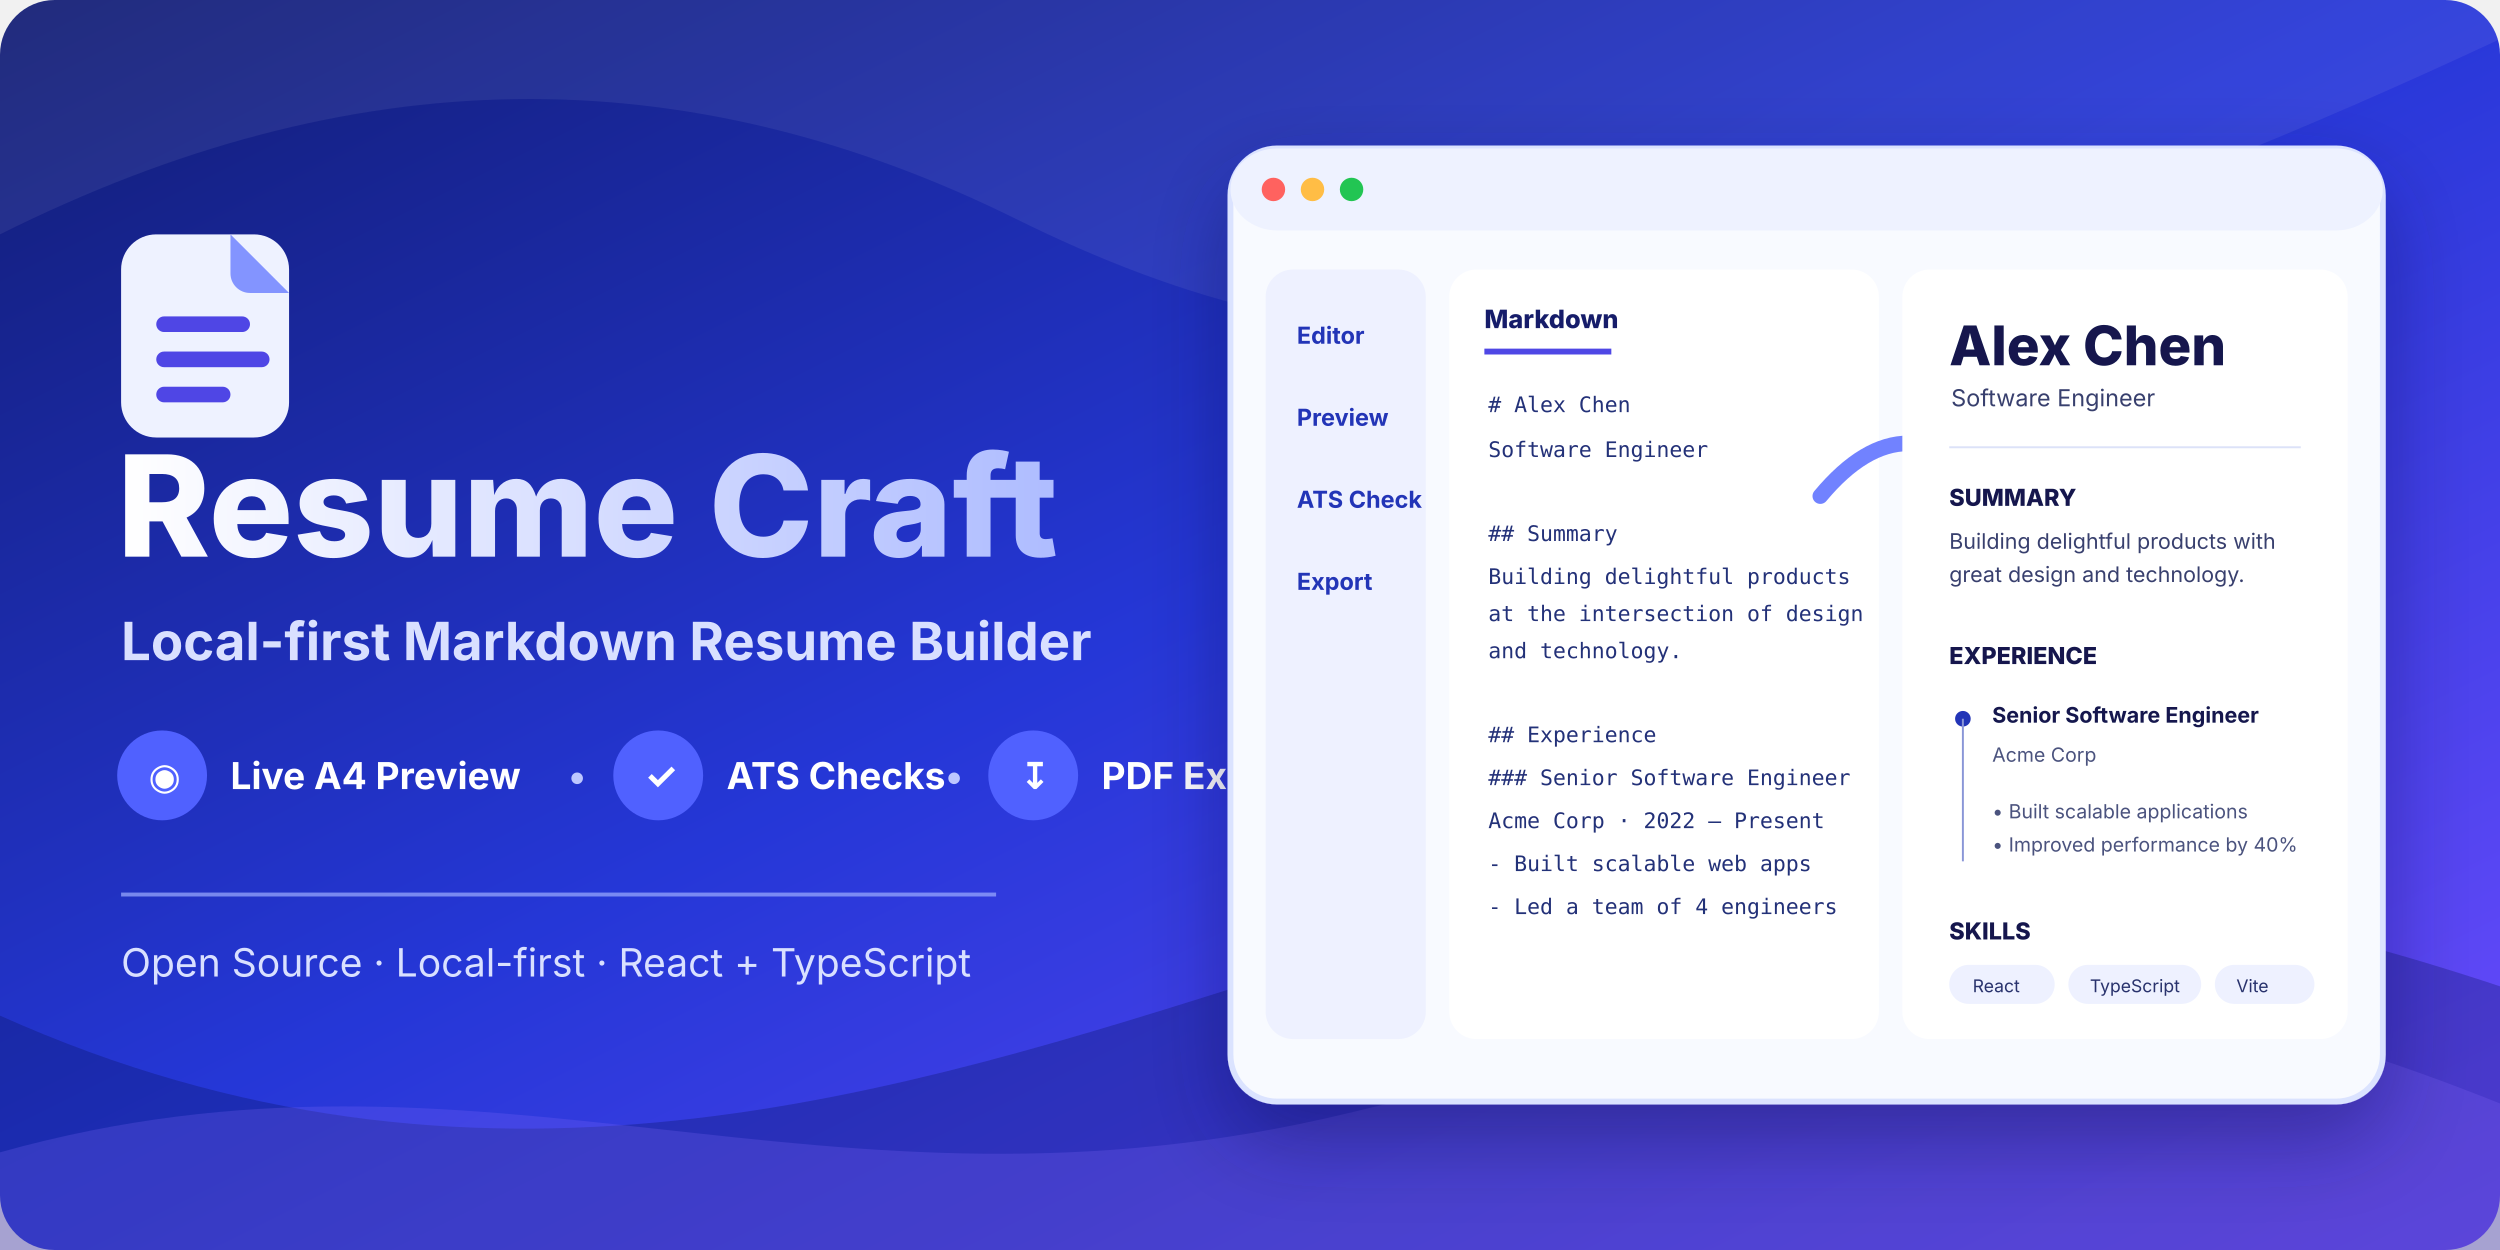
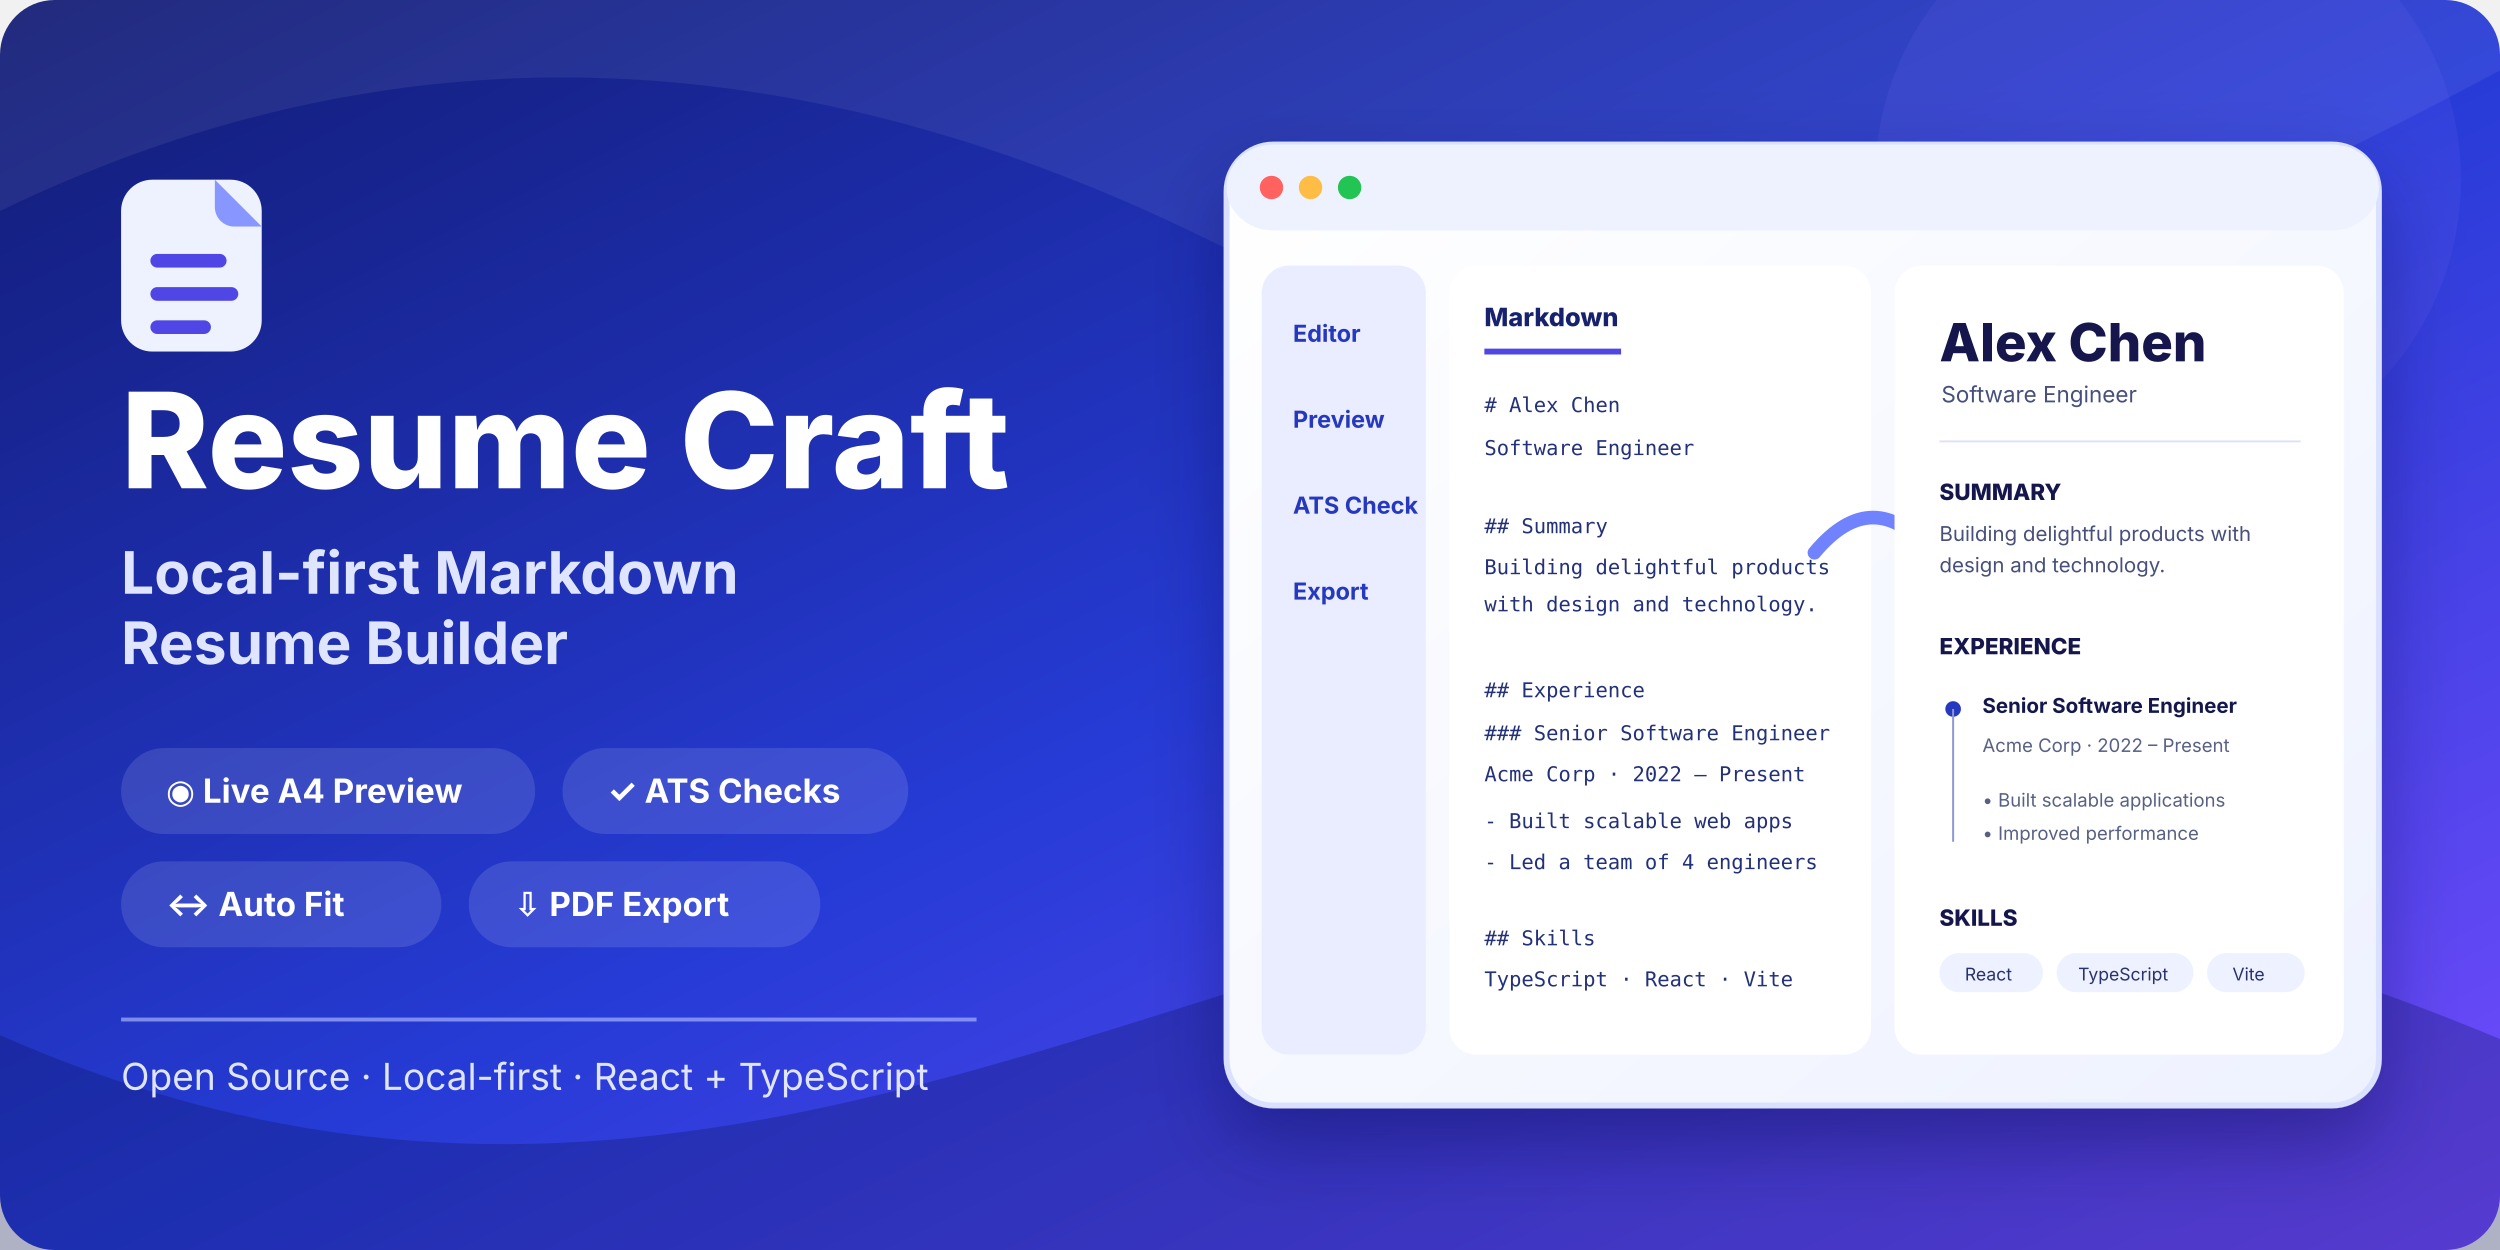
<svg xmlns="http://www.w3.org/2000/svg" width="1280" height="640" viewBox="0 0 1280 640" role="img" aria-labelledby="title desc">
  <defs>
    <linearGradient id="bg" x1="0" y1="0" x2="1" y2="1">
-       <stop offset="0" stop-color="#111c72" />
-       <stop offset=".48" stop-color="#2537d7" />
-       <stop offset="1" stop-color="#6d4cff" />
+       <stop offset="0" stop-color="#111b72" />
+       <stop offset="0.52" stop-color="#263bd6" />
+       <stop offset="1" stop-color="#754cff" />
    </linearGradient>
-     <linearGradient id="text" x1="0" y1="0" x2="1" y2="0">
+     <linearGradient id="card" x1="0" y1="0" x2="1" y2="1">
      <stop offset="0" stop-color="#ffffff" />
-       <stop offset="1" stop-color="#aebcff" />
+       <stop offset="1" stop-color="#eef2ff" />
    </linearGradient>
-     <filter id="shadow" x="-20%" y="-20%" width="140%" height="140%">
-       <feDropShadow dx="0" dy="18" stdDeviation="22" flood-color="#08103e" flood-opacity=".35" />
+     <filter id="shadow" x="-30%" y="-30%" width="160%" height="160%">
+       <feDropShadow dx="0" dy="18" stdDeviation="20" flood-color="#08103e" flood-opacity=".34" />
    </filter>
  </defs>
  <rect width="1280" height="640" rx="28" fill="url(#bg)" />
-   <path d="M0 120C180 30 350 28 520 112S865 214 1280 20V0H0Z" fill="#ffffff" opacity=".07" />
-   <path d="M0 520C245 630 460 560 650 500s375-80 630 5v135H0Z" fill="#050d54" opacity=".28" />
-   <path d="M0 590C250 520 420 635 690 570s365-95 590-5v75H0Z" fill="#8a6cff" opacity=".22" />
-   <g transform="translate(62 120)">
-     <rect width="86" height="104" rx="18" fill="#eef2ff" />
-     <path d="M56 0l30 30H66a10 10 0 0 1-10-10Z" fill="#8394ff" />
-     <rect x="18" y="42" width="48" height="8" rx="4" fill="#4f46e5" />
-     <rect x="18" y="60" width="58" height="8" rx="4" fill="#4f46e5" />
-     <rect x="18" y="78" width="38" height="8" rx="4" fill="#4f46e5" />
+   <path d="M0 108C215 4 422 27 615 121S981 197 1280 36V0H0Z" fill="#fff" opacity=".07" />
+   <path d="M0 530C245 638 441 567 646 503S1036 430 1280 532V640H0Z" fill="#081052" opacity=".28" />
+   <circle cx="1110" cy="92" r="150" fill="#8e76ff" opacity=".10" />
+   <g transform="translate(62 92)">
+     <rect width="72" height="88" rx="16" fill="#eef2ff" />
+     <path d="M48 0l24 24H58a10 10 0 0 1-10-10Z" fill="#8797ff" />
+     <rect x="15" y="38" width="39" height="7" rx="3.5" fill="#4f46e5" />
+     <rect x="15" y="55" width="45" height="7" rx="3.5" fill="#4f46e5" />
+     <rect x="15" y="72" width="31" height="7" rx="3.5" fill="#4f46e5" />
  </g>
-   <text x="60" y="285" font-family="Inter,ui-sans-serif,system-ui,-apple-system,Segoe UI,sans-serif" font-size="72" font-weight="800" fill="url(#text)">Resume Craft</text>
-   <text x="62" y="338" font-family="Inter,ui-sans-serif,system-ui,-apple-system,Segoe UI,sans-serif" font-size="27" font-weight="700" fill="#d9e0ff">Local-first Markdown Resume Builder</text>
-   <g font-family="Inter,ui-sans-serif,system-ui,-apple-system,Segoe UI,sans-serif" font-size="19" font-weight="700" fill="#ffffff">
-     <circle cx="83" cy="397" r="23" fill="#5061ff" />
-     <text x="76" y="404">◉</text>
-     <text x="118" y="404">Live A4 Preview</text>
-     <text x="291" y="404" fill="#bdc7ff">•</text>
-     <circle cx="337" cy="397" r="23" fill="#5061ff" />
-     <text x="330" y="404">✓</text>
-     <text x="372" y="404">ATS Checks</text>
-     <text x="484" y="404" fill="#bdc7ff">•</text>
-     <circle cx="529" cy="397" r="23" fill="#5061ff" />
-     <text x="522" y="404">↧</text>
-     <text x="564" y="404">PDF Export</text>
+   <text x="62" y="250" font-family="Inter,ui-sans-serif,system-ui,-apple-system,Segoe UI,sans-serif" font-size="68" font-weight="800" fill="#fff">Resume Craft</text>
+   <text x="62" y="304" font-family="Inter,ui-sans-serif,system-ui,-apple-system,Segoe UI,sans-serif" font-size="30" font-weight="750" fill="#dfe5ff">Local-first Markdown</text>
+   <text x="62" y="340" font-family="Inter,ui-sans-serif,system-ui,-apple-system,Segoe UI,sans-serif" font-size="30" font-weight="750" fill="#dfe5ff">Resume Builder</text>
+   <g font-family="Inter,ui-sans-serif,system-ui,-apple-system,Segoe UI,sans-serif" font-size="17" font-weight="700" fill="#fff">
+     <rect x="62" y="383" width="212" height="44" rx="22" fill="#ffffff" opacity=".12" />
+     <text x="85" y="411">◉  Live A4 Preview</text>
+     <rect x="288" y="383" width="177" height="44" rx="22" fill="#ffffff" opacity=".12" />
+     <text x="311" y="411">✓  ATS Checks</text>
+     <rect x="62" y="441" width="164" height="44" rx="22" fill="#ffffff" opacity=".12" />
+     <text x="85" y="469">↔  Auto Fit</text>
+     <rect x="240" y="441" width="180" height="44" rx="22" fill="#ffffff" opacity=".12" />
+     <text x="263" y="469">⇩  PDF Export</text>
  </g>
-   <line x1="62" y1="458" x2="510" y2="458" stroke="#9cacff" stroke-width="2" opacity=".7" />
-   <text x="62" y="500" font-family="Inter,ui-sans-serif,system-ui,-apple-system,Segoe UI,sans-serif" font-size="20" fill="#d9e0ff">Open Source  ·  Local-first  ·  React + TypeScript</text>
-   <g transform="translate(630 76)" filter="url(#shadow)">
-     <rect width="590" height="488" rx="24" fill="#f8faff" stroke="#dbe3ff" stroke-width="3" />
-     <rect width="590" height="42" rx="24" fill="#eef2ff" />
-     <circle cx="22" cy="21" r="6" fill="#ff625f" />
-     <circle cx="42" cy="21" r="6" fill="#ffbd44" />
-     <circle cx="62" cy="21" r="6" fill="#23c552" />
-     <rect x="18" y="62" width="82" height="394" rx="14" fill="#eef1ff" />
-     <g font-family="Inter,ui-sans-serif,system-ui,-apple-system,Segoe UI,sans-serif" font-size="12" font-weight="700" fill="#2434b7">
-       <text x="34" y="100">Editor</text>
-       <text x="34" y="142">Preview</text>
-       <text x="34" y="184">ATS Check</text>
-       <text x="34" y="226">Export</text>
+   <line x1="62" y1="522" x2="500" y2="522" stroke="#aebaff" stroke-width="2" opacity=".65" />
+   <text x="62" y="558" font-family="Inter,ui-sans-serif,system-ui,-apple-system,Segoe UI,sans-serif" font-size="19" fill="#dfe5ff">Open Source · Local-first · React + TypeScript</text>
+   <g transform="translate(628 74)" filter="url(#shadow)">
+     <rect width="590" height="492" rx="24" fill="url(#card)" stroke="#d9e1ff" stroke-width="3" />
+     <rect width="590" height="44" rx="24" fill="#eef2ff" />
+     <circle cx="23" cy="22" r="6" fill="#ff625f" />
+     <circle cx="43" cy="22" r="6" fill="#ffbd44" />
+     <circle cx="63" cy="22" r="6" fill="#23c552" />
+     <rect x="18" y="62" width="84" height="404" rx="14" fill="#e9edff" />
+     <g font-family="Inter,ui-sans-serif,system-ui" font-size="12" font-weight="700" fill="#2638bd">
+       <text x="34" y="101">Editor</text>
+       <text x="34" y="145">Preview</text>
+       <text x="34" y="189">ATS Check</text>
+       <text x="34" y="233">Export</text>
    </g>
-     <rect x="112" y="62" width="220" height="394" rx="14" fill="#ffffff" />
-     <text x="130" y="92" font-family="Inter,ui-sans-serif,system-ui" font-size="13" font-weight="800" fill="#161f6a">Markdown</text>
-     <line x1="130" y1="104" x2="195" y2="104" stroke="#4f46e5" stroke-width="3" />
-     <g font-family="ui-monospace,SFMono-Regular,Menlo,monospace" font-size="11" fill="#243078">
-       <text x="132" y="135"># Alex Chen</text>
-       <text x="132" y="158">Software Engineer</text>
-       <text x="132" y="201">## Summary</text>
-       <text x="132" y="223">Building delightful products</text>
-       <text x="132" y="242">at the intersection of design</text>
-       <text x="132" y="261">and technology.</text>
-       <text x="132" y="304">## Experience</text>
-       <text x="132" y="326">### Senior Software Engineer</text>
-       <text x="132" y="348">Acme Corp · 2022 – Present</text>
-       <text x="132" y="370">- Built scalable web apps</text>
-       <text x="132" y="392">- Led a team of 4 engineers</text>
+     <rect x="114" y="62" width="216" height="404" rx="14" fill="#fff" />
+     <text x="132" y="93" font-family="Inter,ui-sans-serif,system-ui" font-size="13" font-weight="800" fill="#17216d">Markdown</text>
+     <line x1="132" y1="106" x2="202" y2="106" stroke="#4f46e5" stroke-width="3" />
+     <g font-family="ui-monospace,SFMono-Regular,Menlo,monospace" font-size="10.5" fill="#243078">
+       <text x="132" y="137"># Alex Chen</text>
+       <text x="132" y="159">Software Engineer</text>
+       <text x="132" y="199">## Summary</text>
+       <text x="132" y="220">Building delightful products</text>
+       <text x="132" y="239">with design and technology.</text>
+       <text x="132" y="283">## Experience</text>
+       <text x="132" y="305">### Senior Software Engineer</text>
+       <text x="132" y="326">Acme Corp · 2022 – Present</text>
+       <text x="132" y="350">- Built scalable web apps</text>
+       <text x="132" y="371">- Led a team of 4 engineers</text>
+       <text x="132" y="410">## Skills</text>
+       <text x="132" y="431">TypeScript · React · Vite</text>
    </g>
-     <path d="M302 178c30-36 60-36 91 0" fill="none" stroke="#7182ff" stroke-width="8" stroke-linecap="round" />
-     <path d="M388 168l10 18-21 2" fill="#7182ff" />
-     <rect x="344" y="62" width="228" height="394" rx="14" fill="#ffffff" />
-     <text x="368" y="111" font-family="Inter,ui-sans-serif,system-ui" font-size="28" font-weight="800" fill="#12184d">Alex Chen</text>
-     <text x="369" y="132" font-family="Inter,ui-sans-serif,system-ui" font-size="12" fill="#39406e">Software Engineer</text>
-     <line x1="368" y1="153" x2="548" y2="153" stroke="#dce2f8" />
-     <text x="368" y="183" font-family="Inter,ui-sans-serif,system-ui" font-size="12" font-weight="800" fill="#12184d">SUMMARY</text>
-     <text x="368" y="205" font-family="Inter,ui-sans-serif,system-ui" font-size="11" fill="#39406e">Building delightful products with</text>
-     <text x="368" y="222" font-family="Inter,ui-sans-serif,system-ui" font-size="11" fill="#39406e">great design and technology.</text>
-     <text x="368" y="264" font-family="Inter,ui-sans-serif,system-ui" font-size="12" font-weight="800" fill="#12184d">EXPERIENCE</text>
-     <circle cx="375" cy="292" r="4" fill="#2434b7" />
-     <line x1="375" y1="292" x2="375" y2="365" stroke="#8a96d7" />
-     <text x="390" y="294" font-family="Inter,ui-sans-serif,system-ui" font-size="11" font-weight="700" fill="#12184d">Senior Software Engineer</text>
-     <text x="390" y="314" font-family="Inter,ui-sans-serif,system-ui" font-size="10" fill="#4b537e">Acme Corp</text>
-     <text x="390" y="343" font-family="Inter,ui-sans-serif,system-ui" font-size="10" fill="#4b537e">• Built scalable applications</text>
-     <text x="390" y="360" font-family="Inter,ui-sans-serif,system-ui" font-size="10" fill="#4b537e">• Improved performance by 40%</text>
-     <text x="368" y="405" font-family="Inter,ui-sans-serif,system-ui" font-size="12" font-weight="800" fill="#12184d">SKILLS</text>
+     <path d="M301 209c20-24 40-24 60 0" fill="none" stroke="#7182ff" stroke-width="7" stroke-linecap="round" />
+     <path d="M356 201l9 16-18 2" fill="#7182ff" />
+     <rect x="342" y="62" width="230" height="404" rx="14" fill="#fff" />
+     <text x="365" y="111" font-family="Inter,ui-sans-serif,system-ui" font-size="27" font-weight="800" fill="#12184d">Alex Chen</text>
+     <text x="366" y="132" font-family="Inter,ui-sans-serif,system-ui" font-size="11.5" fill="#47507a">Software Engineer</text>
+     <line x1="365" y1="152" x2="550" y2="152" stroke="#dce2f8" />
+     <text x="365" y="182" font-family="Inter,ui-sans-serif,system-ui" font-size="11.5" font-weight="800" fill="#12184d">SUMMARY</text>
+     <text x="365" y="203" font-family="Inter,ui-sans-serif,system-ui" font-size="10.5" fill="#47507a">Building delightful products with</text>
+     <text x="365" y="219" font-family="Inter,ui-sans-serif,system-ui" font-size="10.5" fill="#47507a">design and technology.</text>
+     <text x="365" y="261" font-family="Inter,ui-sans-serif,system-ui" font-size="11.5" font-weight="800" fill="#12184d">EXPERIENCE</text>
+     <circle cx="372" cy="289" r="4" fill="#2638bd" />
+     <line x1="372" y1="289" x2="372" y2="357" stroke="#8b97d6" />
+     <text x="387" y="291" font-family="Inter,ui-sans-serif,system-ui" font-size="10.5" font-weight="700" fill="#12184d">Senior Software Engineer</text>
+     <text x="387" y="311" font-family="Inter,ui-sans-serif,system-ui" font-size="9.5" fill="#586083">Acme Corp · 2022 – Present</text>
+     <text x="387" y="339" font-family="Inter,ui-sans-serif,system-ui" font-size="9.5" fill="#586083">• Built scalable applications</text>
+     <text x="387" y="356" font-family="Inter,ui-sans-serif,system-ui" font-size="9.5" fill="#586083">• Improved performance</text>
+     <text x="365" y="400" font-family="Inter,ui-sans-serif,system-ui" font-size="11.5" font-weight="800" fill="#12184d">SKILLS</text>
    <g font-family="Inter,ui-sans-serif,system-ui" font-size="9" fill="#29336d">
-       <rect x="368" y="418" width="54" height="20" rx="10" fill="#eef1ff" />
-       <text x="380" y="432">React</text>
-       <rect x="429" y="418" width="68" height="20" rx="10" fill="#eef1ff" />
-       <text x="440" y="432">TypeScript</text>
-       <rect x="504" y="418" width="51" height="20" rx="10" fill="#eef1ff" />
-       <text x="515" y="432">Vite</text>
+       <rect x="365" y="414" width="53" height="20" rx="10" fill="#eef1ff" />
+       <text x="378" y="428">React</text>
+       <rect x="425" y="414" width="70" height="20" rx="10" fill="#eef1ff" />
+       <text x="436" y="428">TypeScript</text>
+       <rect x="502" y="414" width="50" height="20" rx="10" fill="#eef1ff" />
+       <text x="515" y="428">Vite</text>
    </g>
  </g>
</svg>
